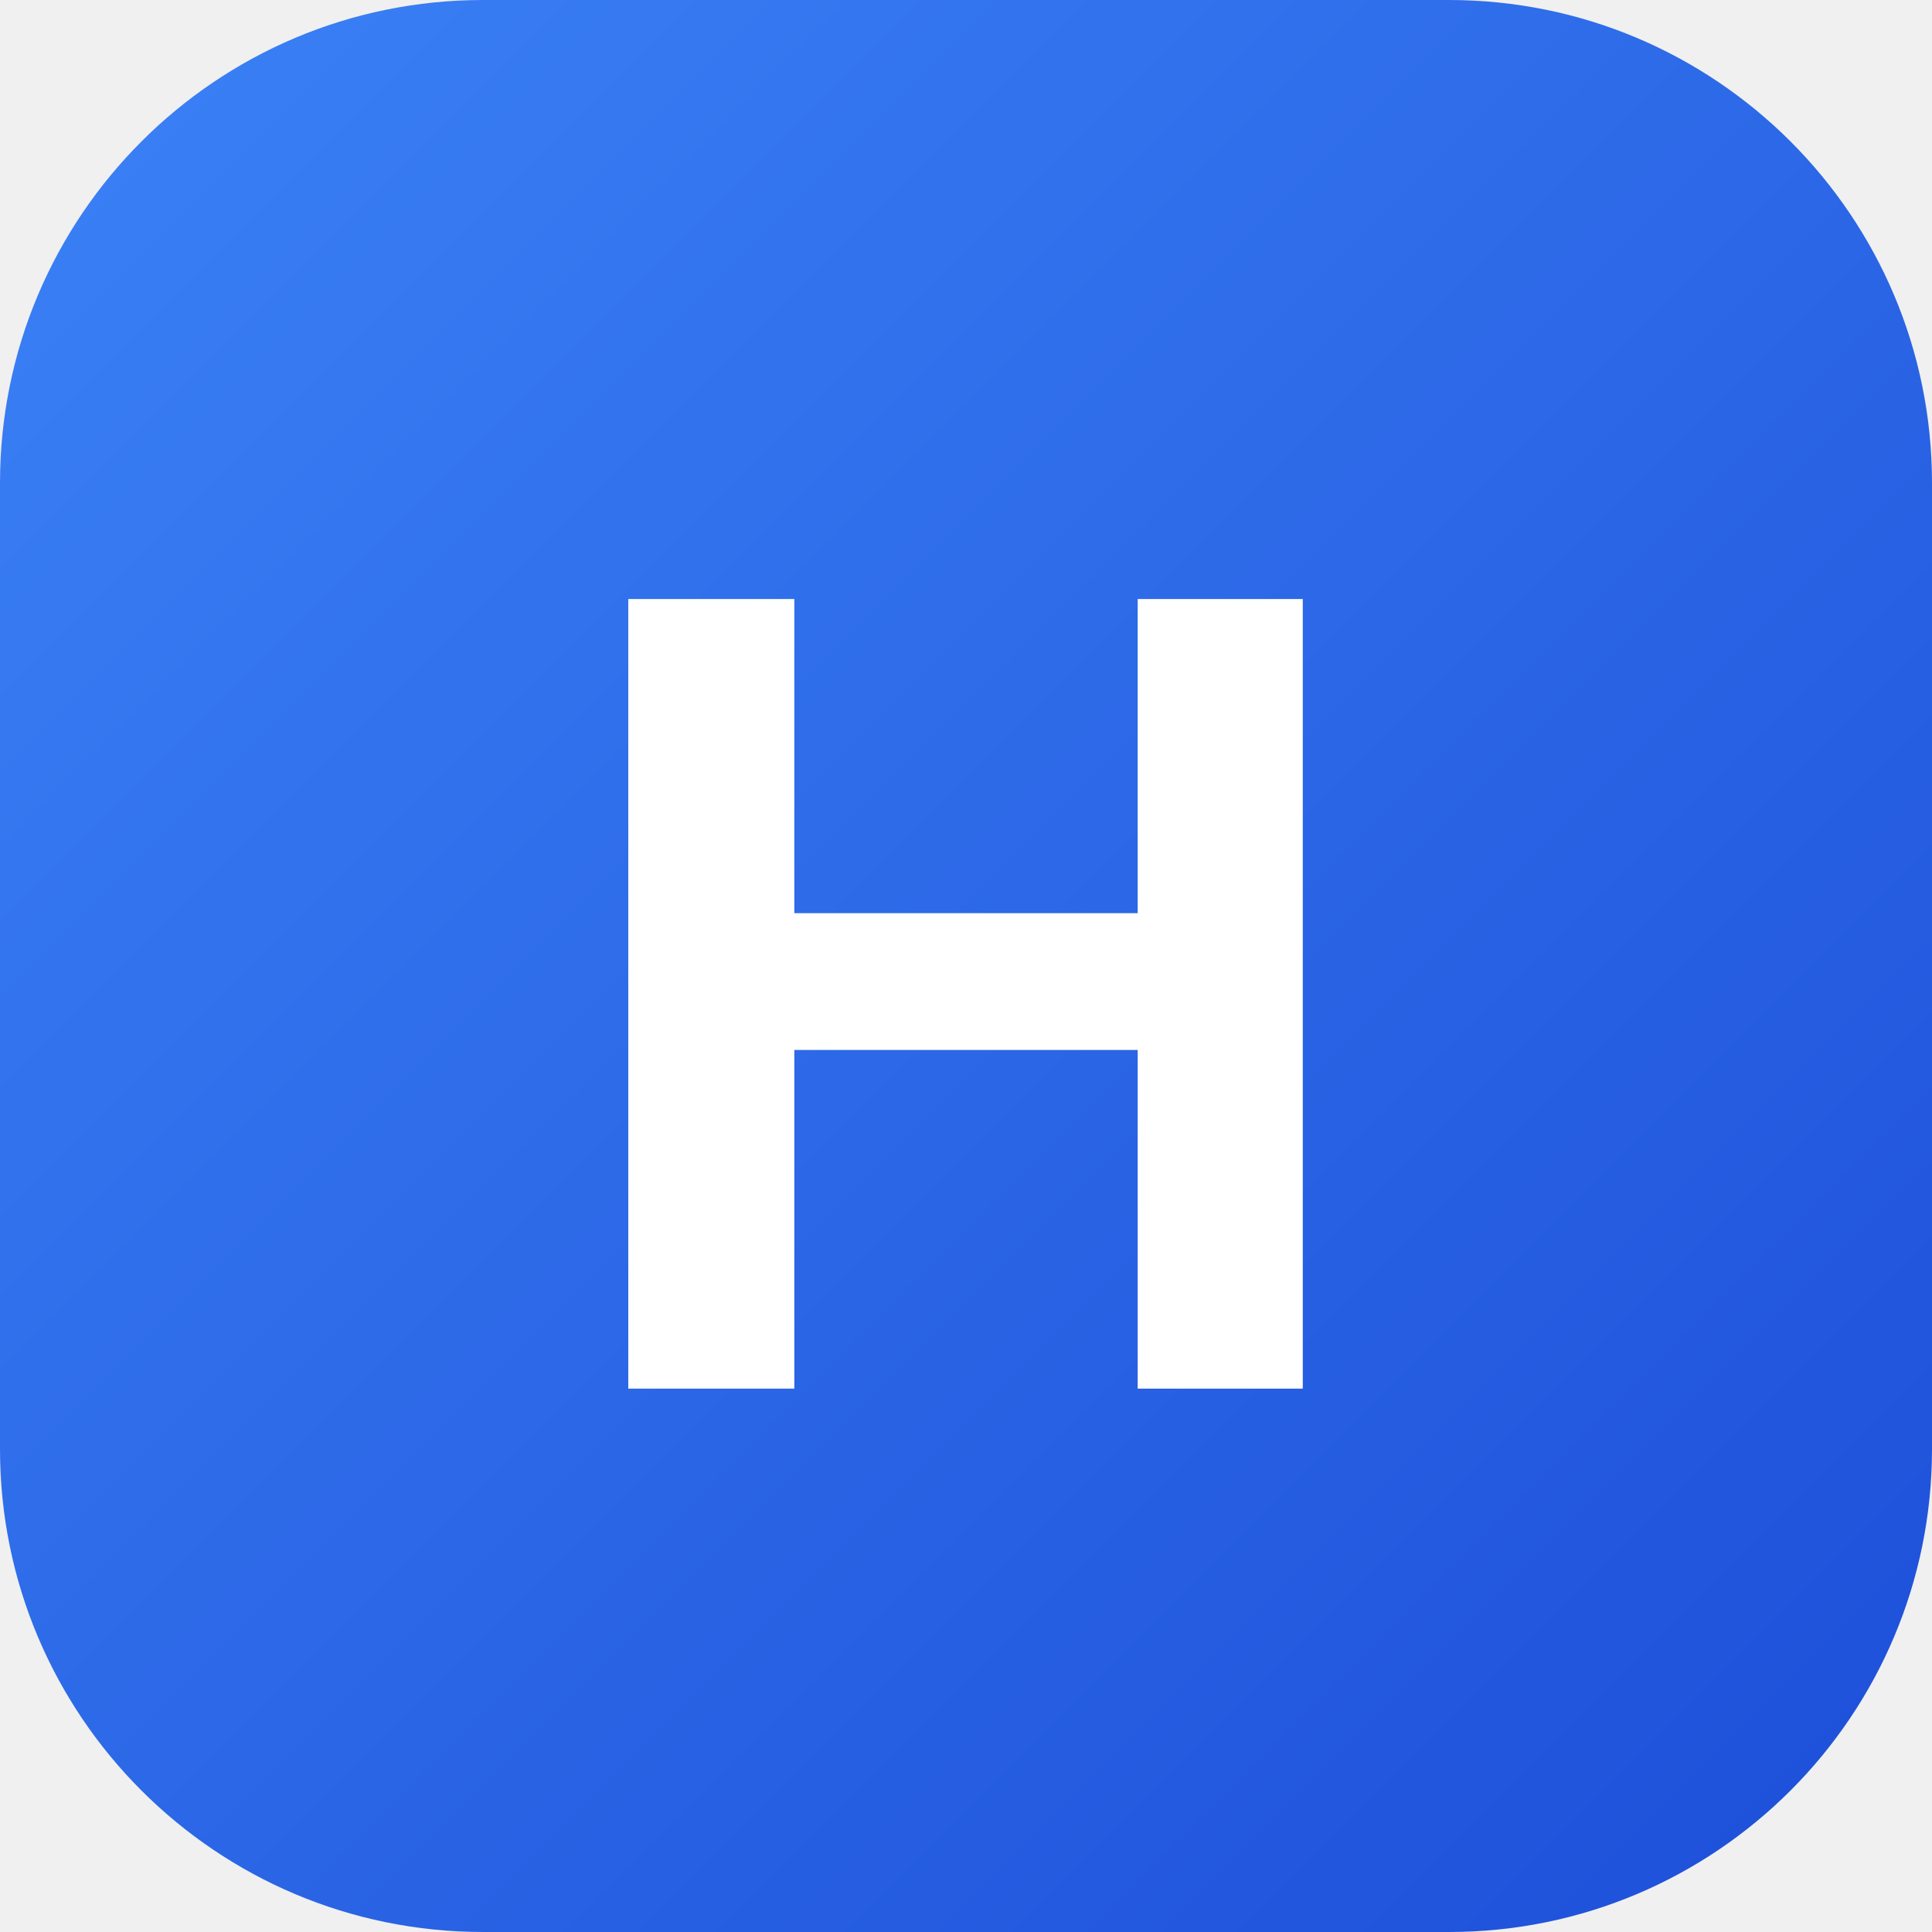
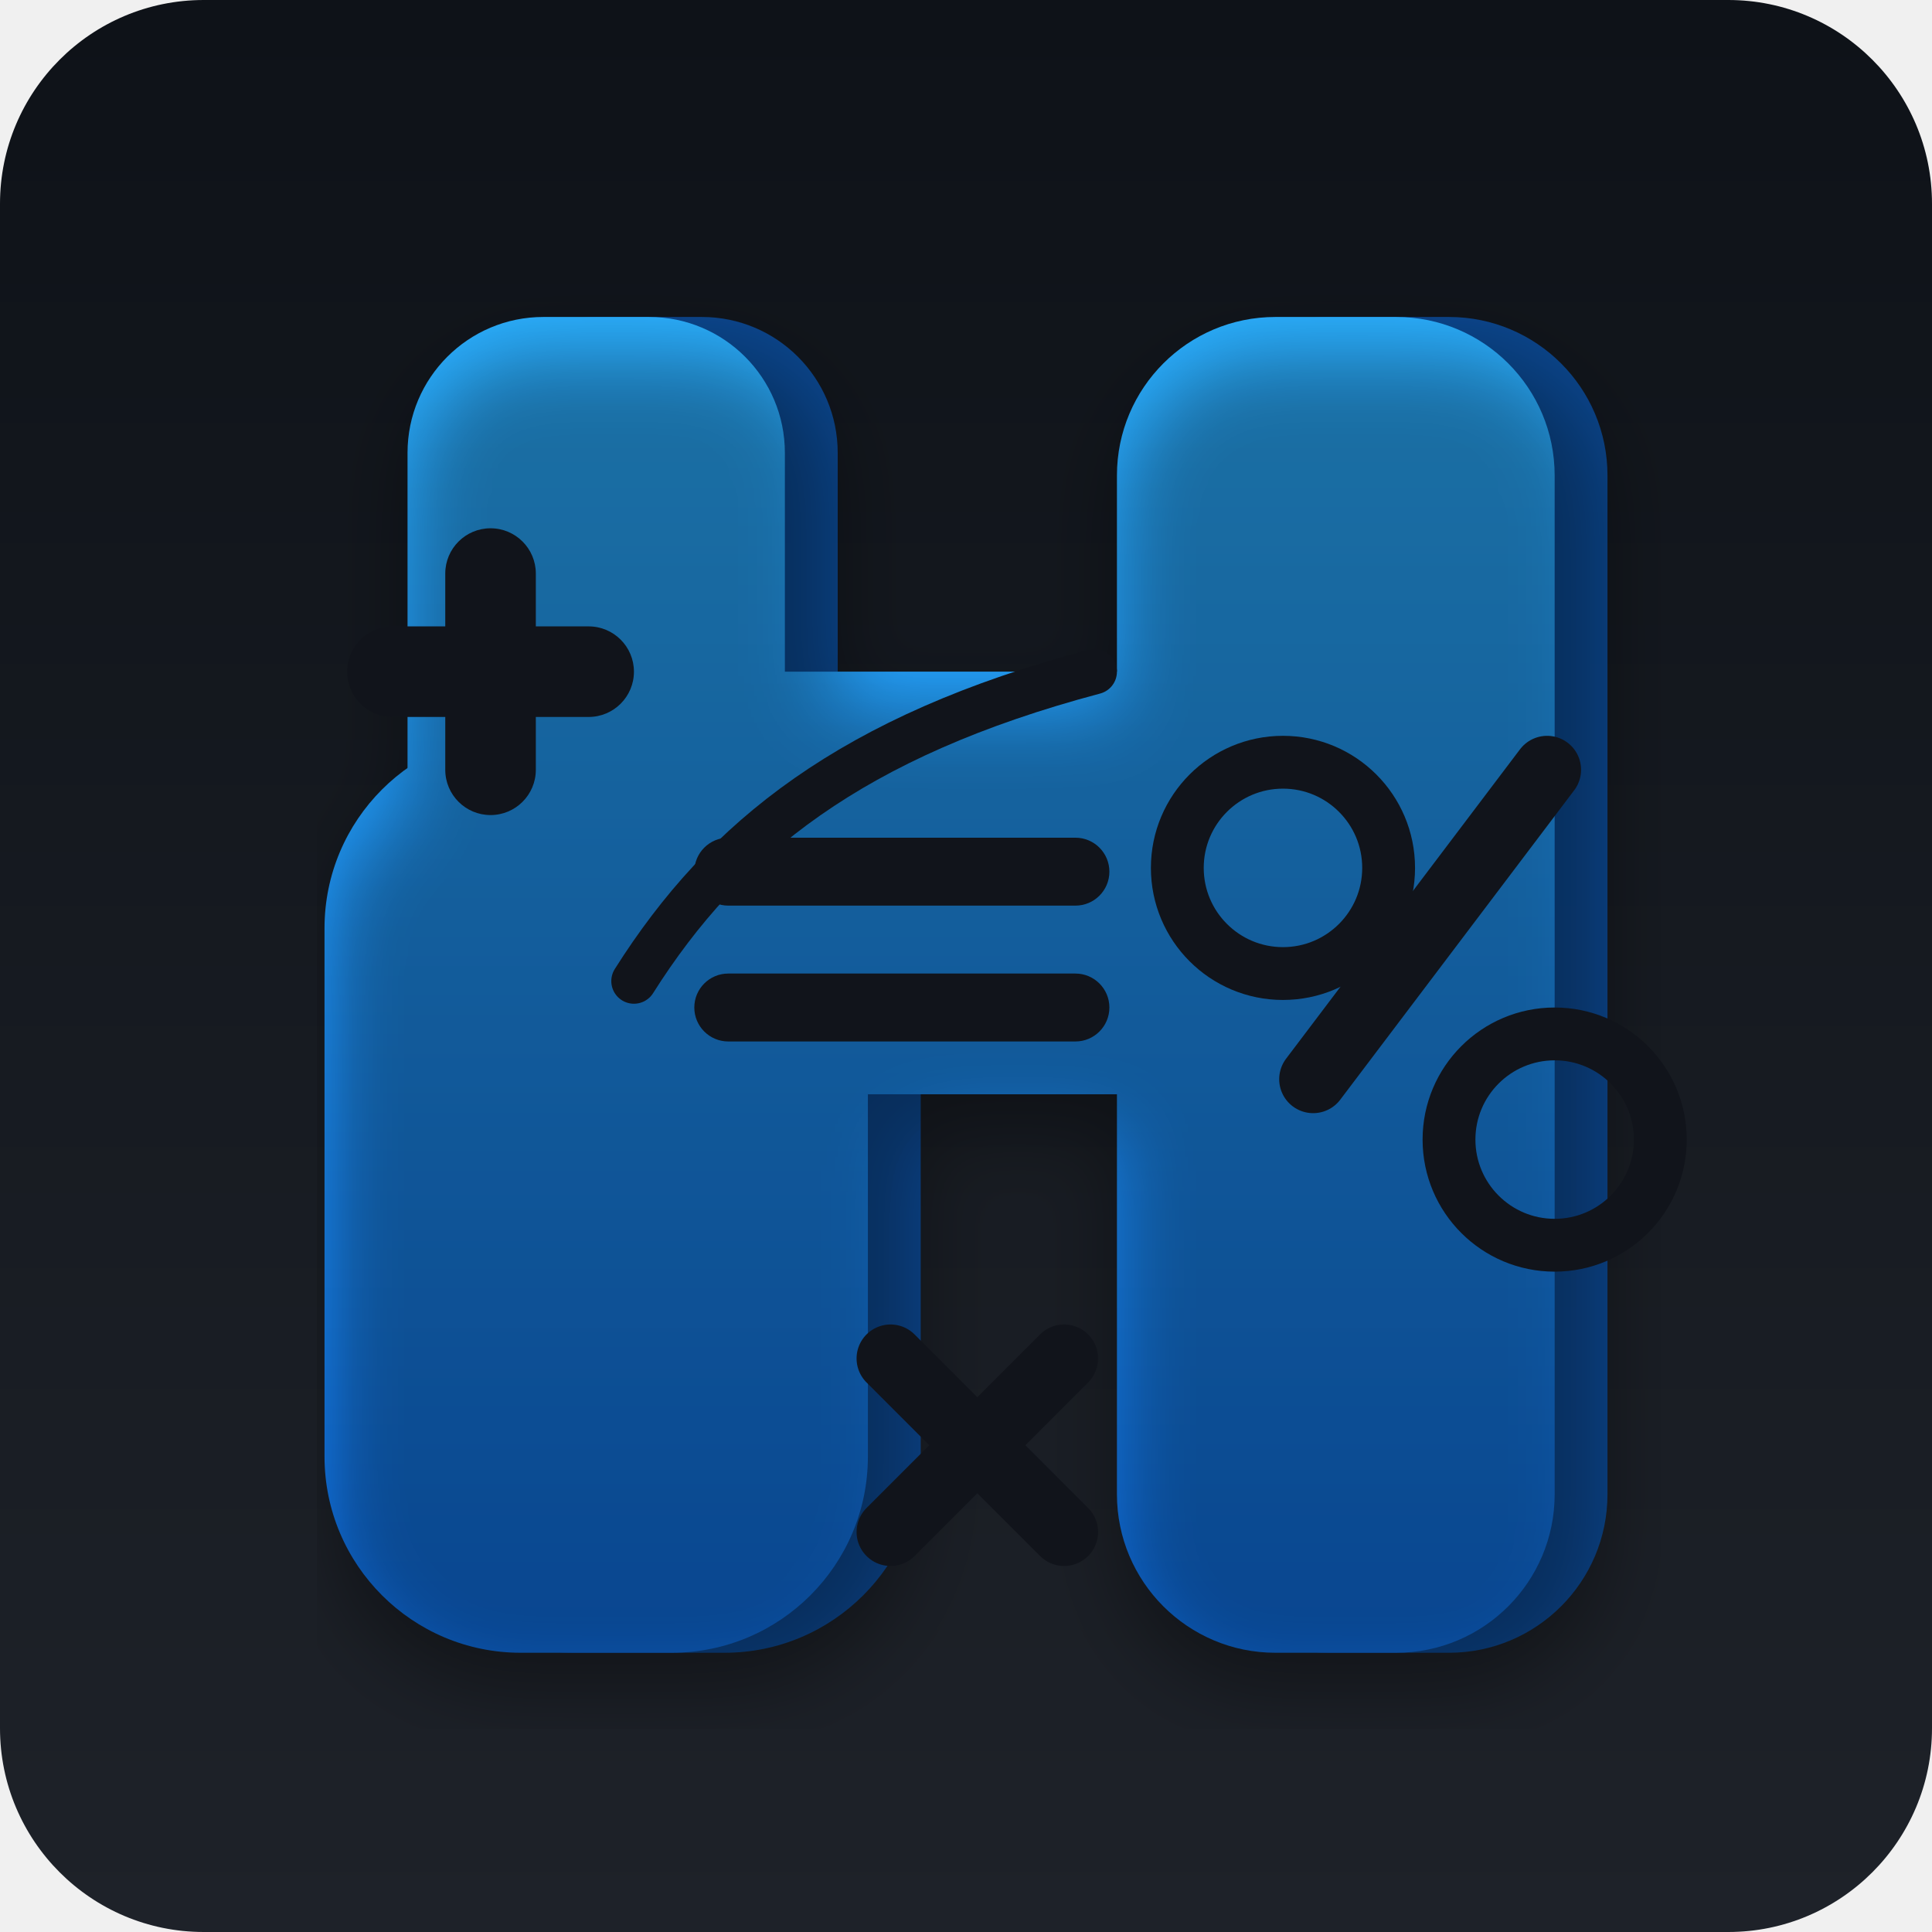
- <svg xmlns="http://www.w3.org/2000/svg" viewBox="0 0 32 32">
+ <svg xmlns="http://www.w3.org/2000/svg" viewBox="0 0 512 512" fill="none">
  <defs>
-     <linearGradient id="g" x1="0%" y1="0%" x2="100%" y2="100%">
-       <stop offset="0%" stop-color="#3b82f6" />
-       <stop offset="100%" stop-color="#1d4ed8" />
+     <linearGradient id="bg" x1="256" y1="0" x2="256" y2="512" gradientUnits="userSpaceOnUse">
+       <stop stop-color="#0E1218" />
+       <stop offset="1" stop-color="#1E2229" />
    </linearGradient>
+     <linearGradient id="blue" x1="256" y1="80" x2="256" y2="432" gradientUnits="userSpaceOnUse">
+       <stop stop-color="#2BB0FF" />
+       <stop offset="1" stop-color="#0E6CDE" />
+     </linearGradient>
+     <filter id="shadow" x="84" y="66" width="356" height="392" filterUnits="userSpaceOnUse" color-interpolation-filters="sRGB">
+       <feOffset dy="10" />
+       <feGaussianBlur stdDeviation="10" />
+       <feColorMatrix type="matrix" values="0 0 0 0 0 0 0 0 0 0 0 0 0 0 0 0 0 0 0.35 0" />
+       <feBlend in2="SourceGraphic" result="shape" />
+     </filter>
  </defs>
-   <rect width="32" height="32" rx="8" fill="url(#g)" />
-   <text x="16" y="23" font-family="system-ui,Arial,sans-serif" font-size="19" font-weight="800" fill="white" text-anchor="middle">H</text>
+   <rect width="512" height="512" rx="54" fill="url(#bg)" />
+   <g filter="url(#shadow)">
+     <g transform="translate(14 0)" fill="#0A4A98" opacity="0.9">
+       <rect x="108" y="84" width="100" height="190" rx="36" />
+       <rect x="86" y="194" width="144" height="244" rx="52" />
+       <rect x="130" y="178" width="246" height="112" rx="54" />
+       <rect x="296" y="84" width="116" height="354" rx="42" />
+     </g>
+     <g fill="url(#blue)">
+       <rect x="108" y="84" width="100" height="190" rx="36" />
+       <rect x="86" y="194" width="144" height="244" rx="52" />
+       <rect x="130" y="178" width="246" height="112" rx="54" />
+       <rect x="296" y="84" width="116" height="354" rx="42" />
+     </g>
+   </g>
+   <path d="M168 260c24-38 58-65 122-82" stroke="#11141B" stroke-width="12" stroke-linecap="round" />
+   <rect x="118" y="140" width="24" height="76" rx="12" fill="#11141B" />
+   <rect x="92" y="166" width="76" height="24" rx="12" fill="#11141B" />
+   <rect x="184" y="222" width="110" height="18" rx="9" fill="#11141B" />
+   <rect x="184" y="258" width="110" height="18" rx="9" fill="#11141B" />
+   <path d="M348 286l62-82" stroke="#11141B" stroke-width="18" stroke-linecap="round" />
+   <circle cx="340" cy="230" r="28" stroke="#11141B" stroke-width="14" />
+   <circle cx="412" cy="302" r="28" stroke="#11141B" stroke-width="14" />
+   <path d="M236 360l46 46" stroke="#11141B" stroke-width="18" stroke-linecap="round" />
+   <path d="M282 360l-46 46" stroke="#11141B" stroke-width="18" stroke-linecap="round" />
</svg>
